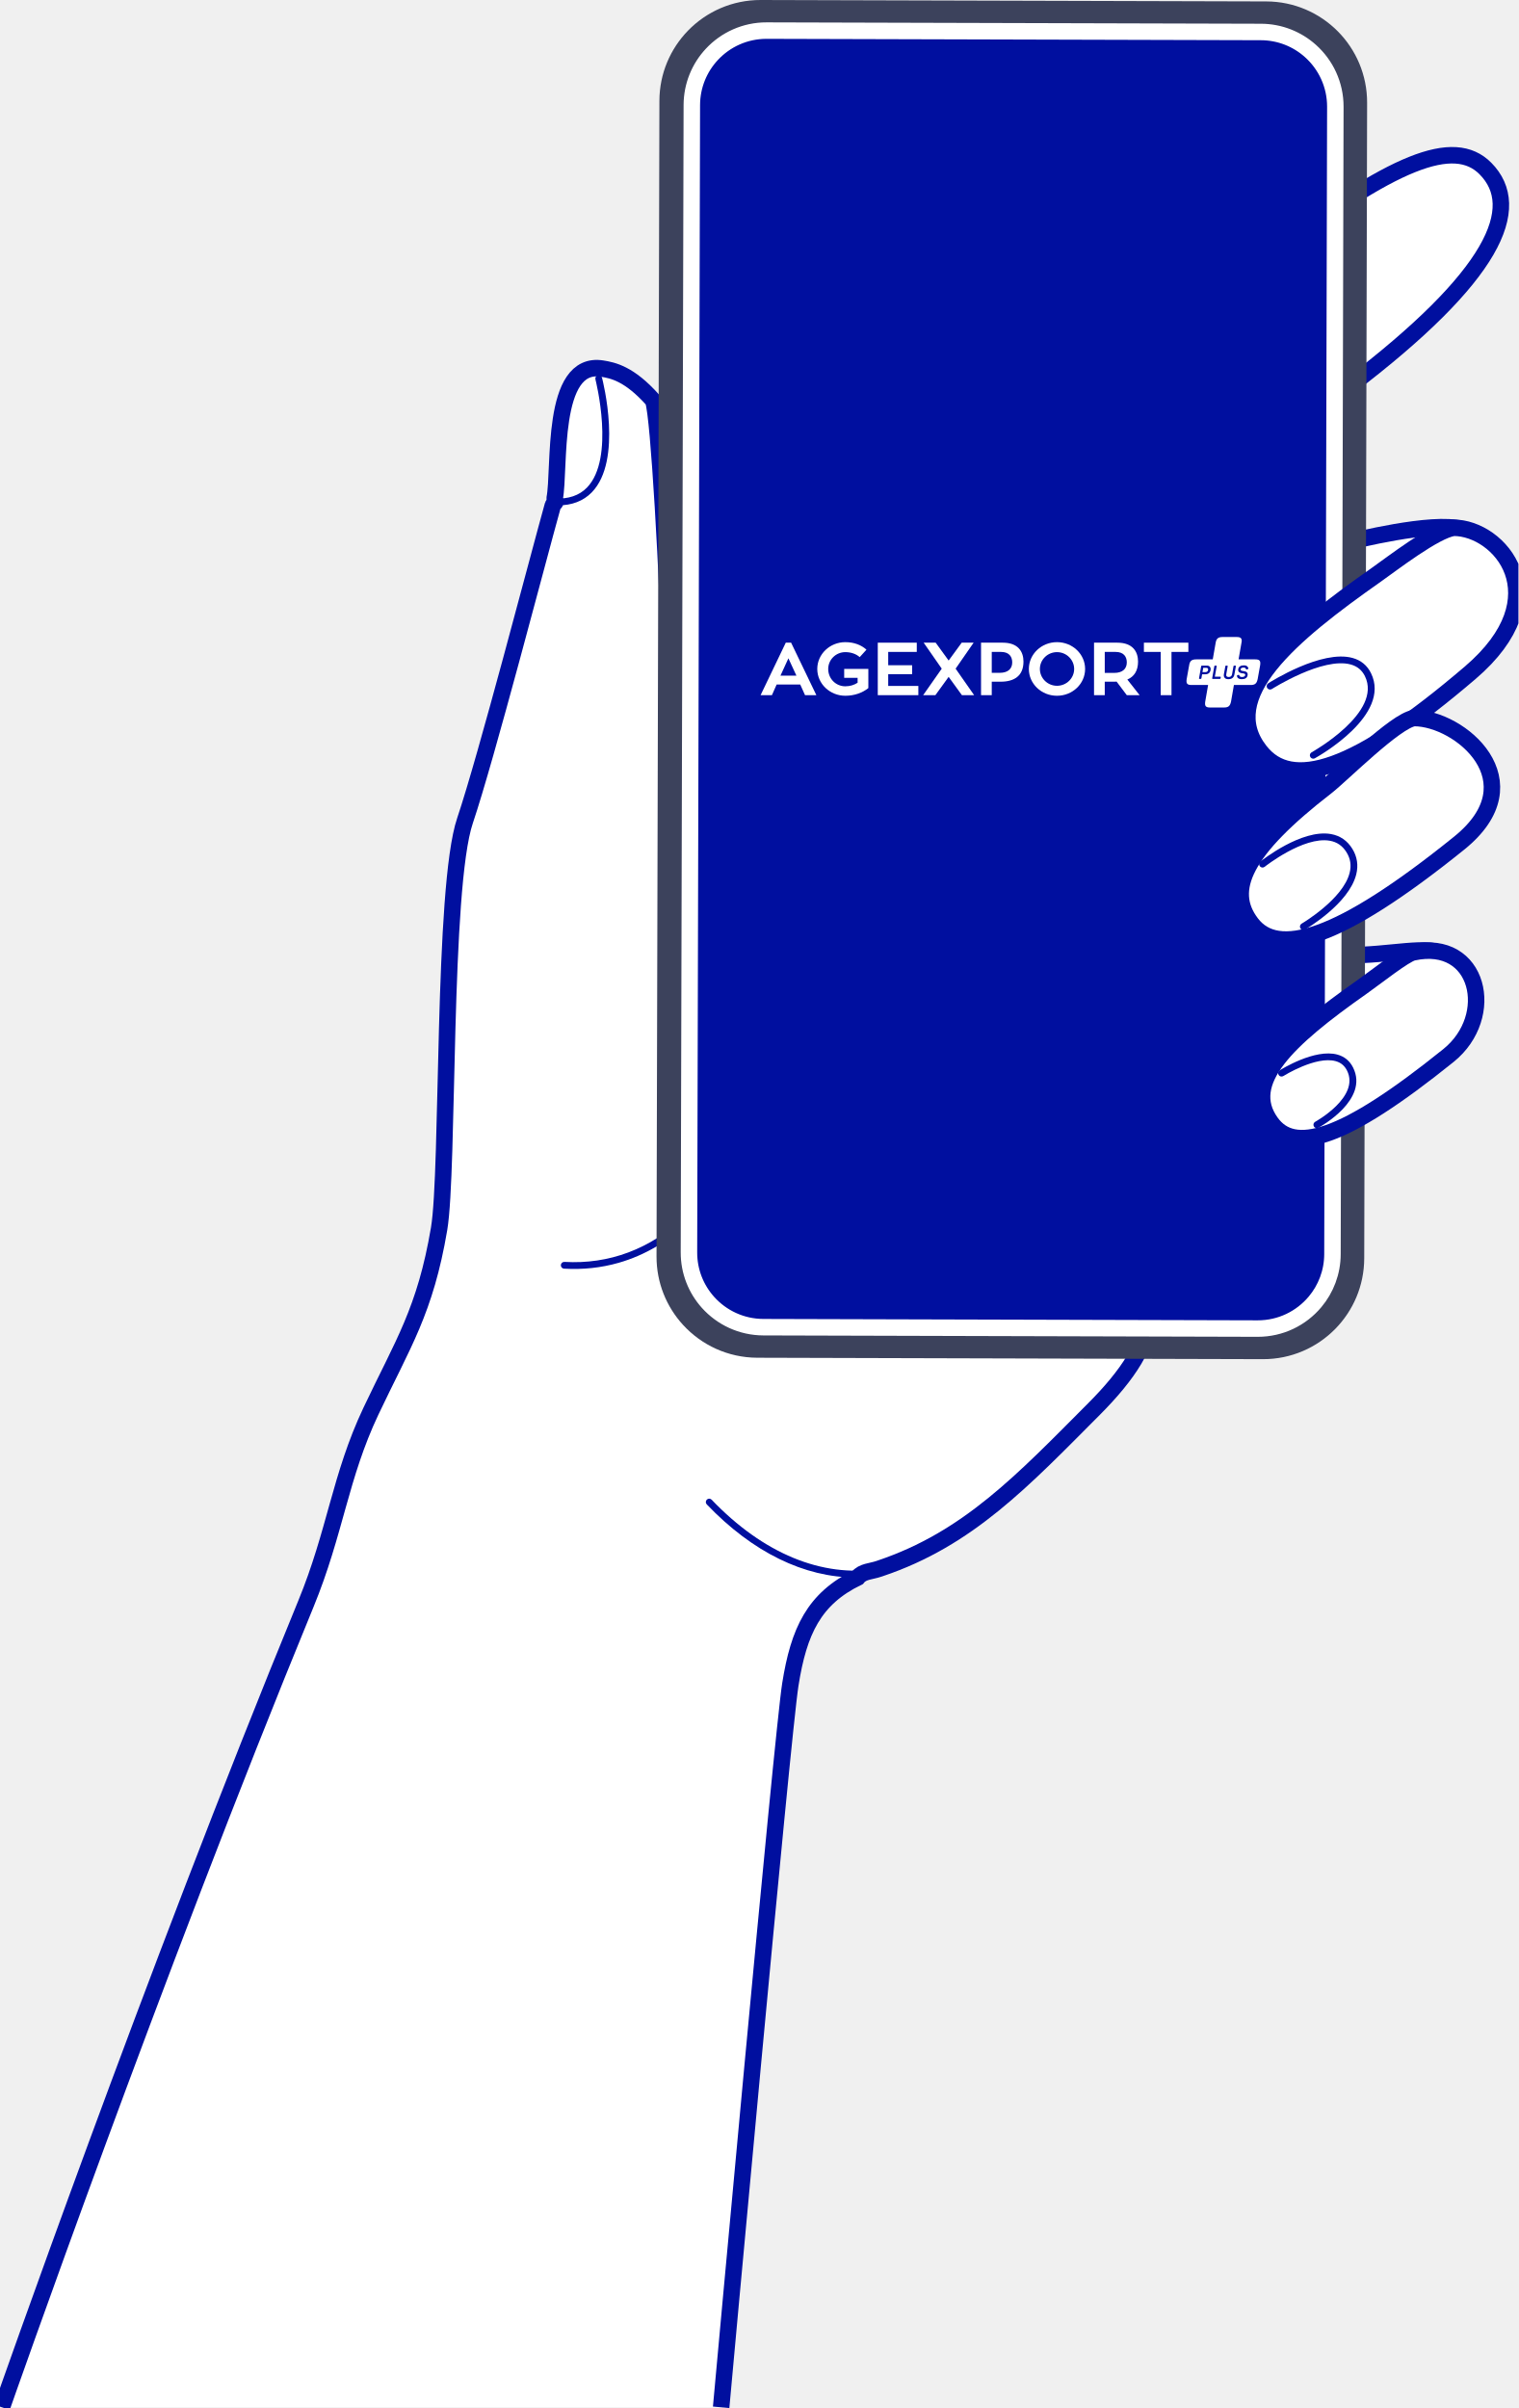
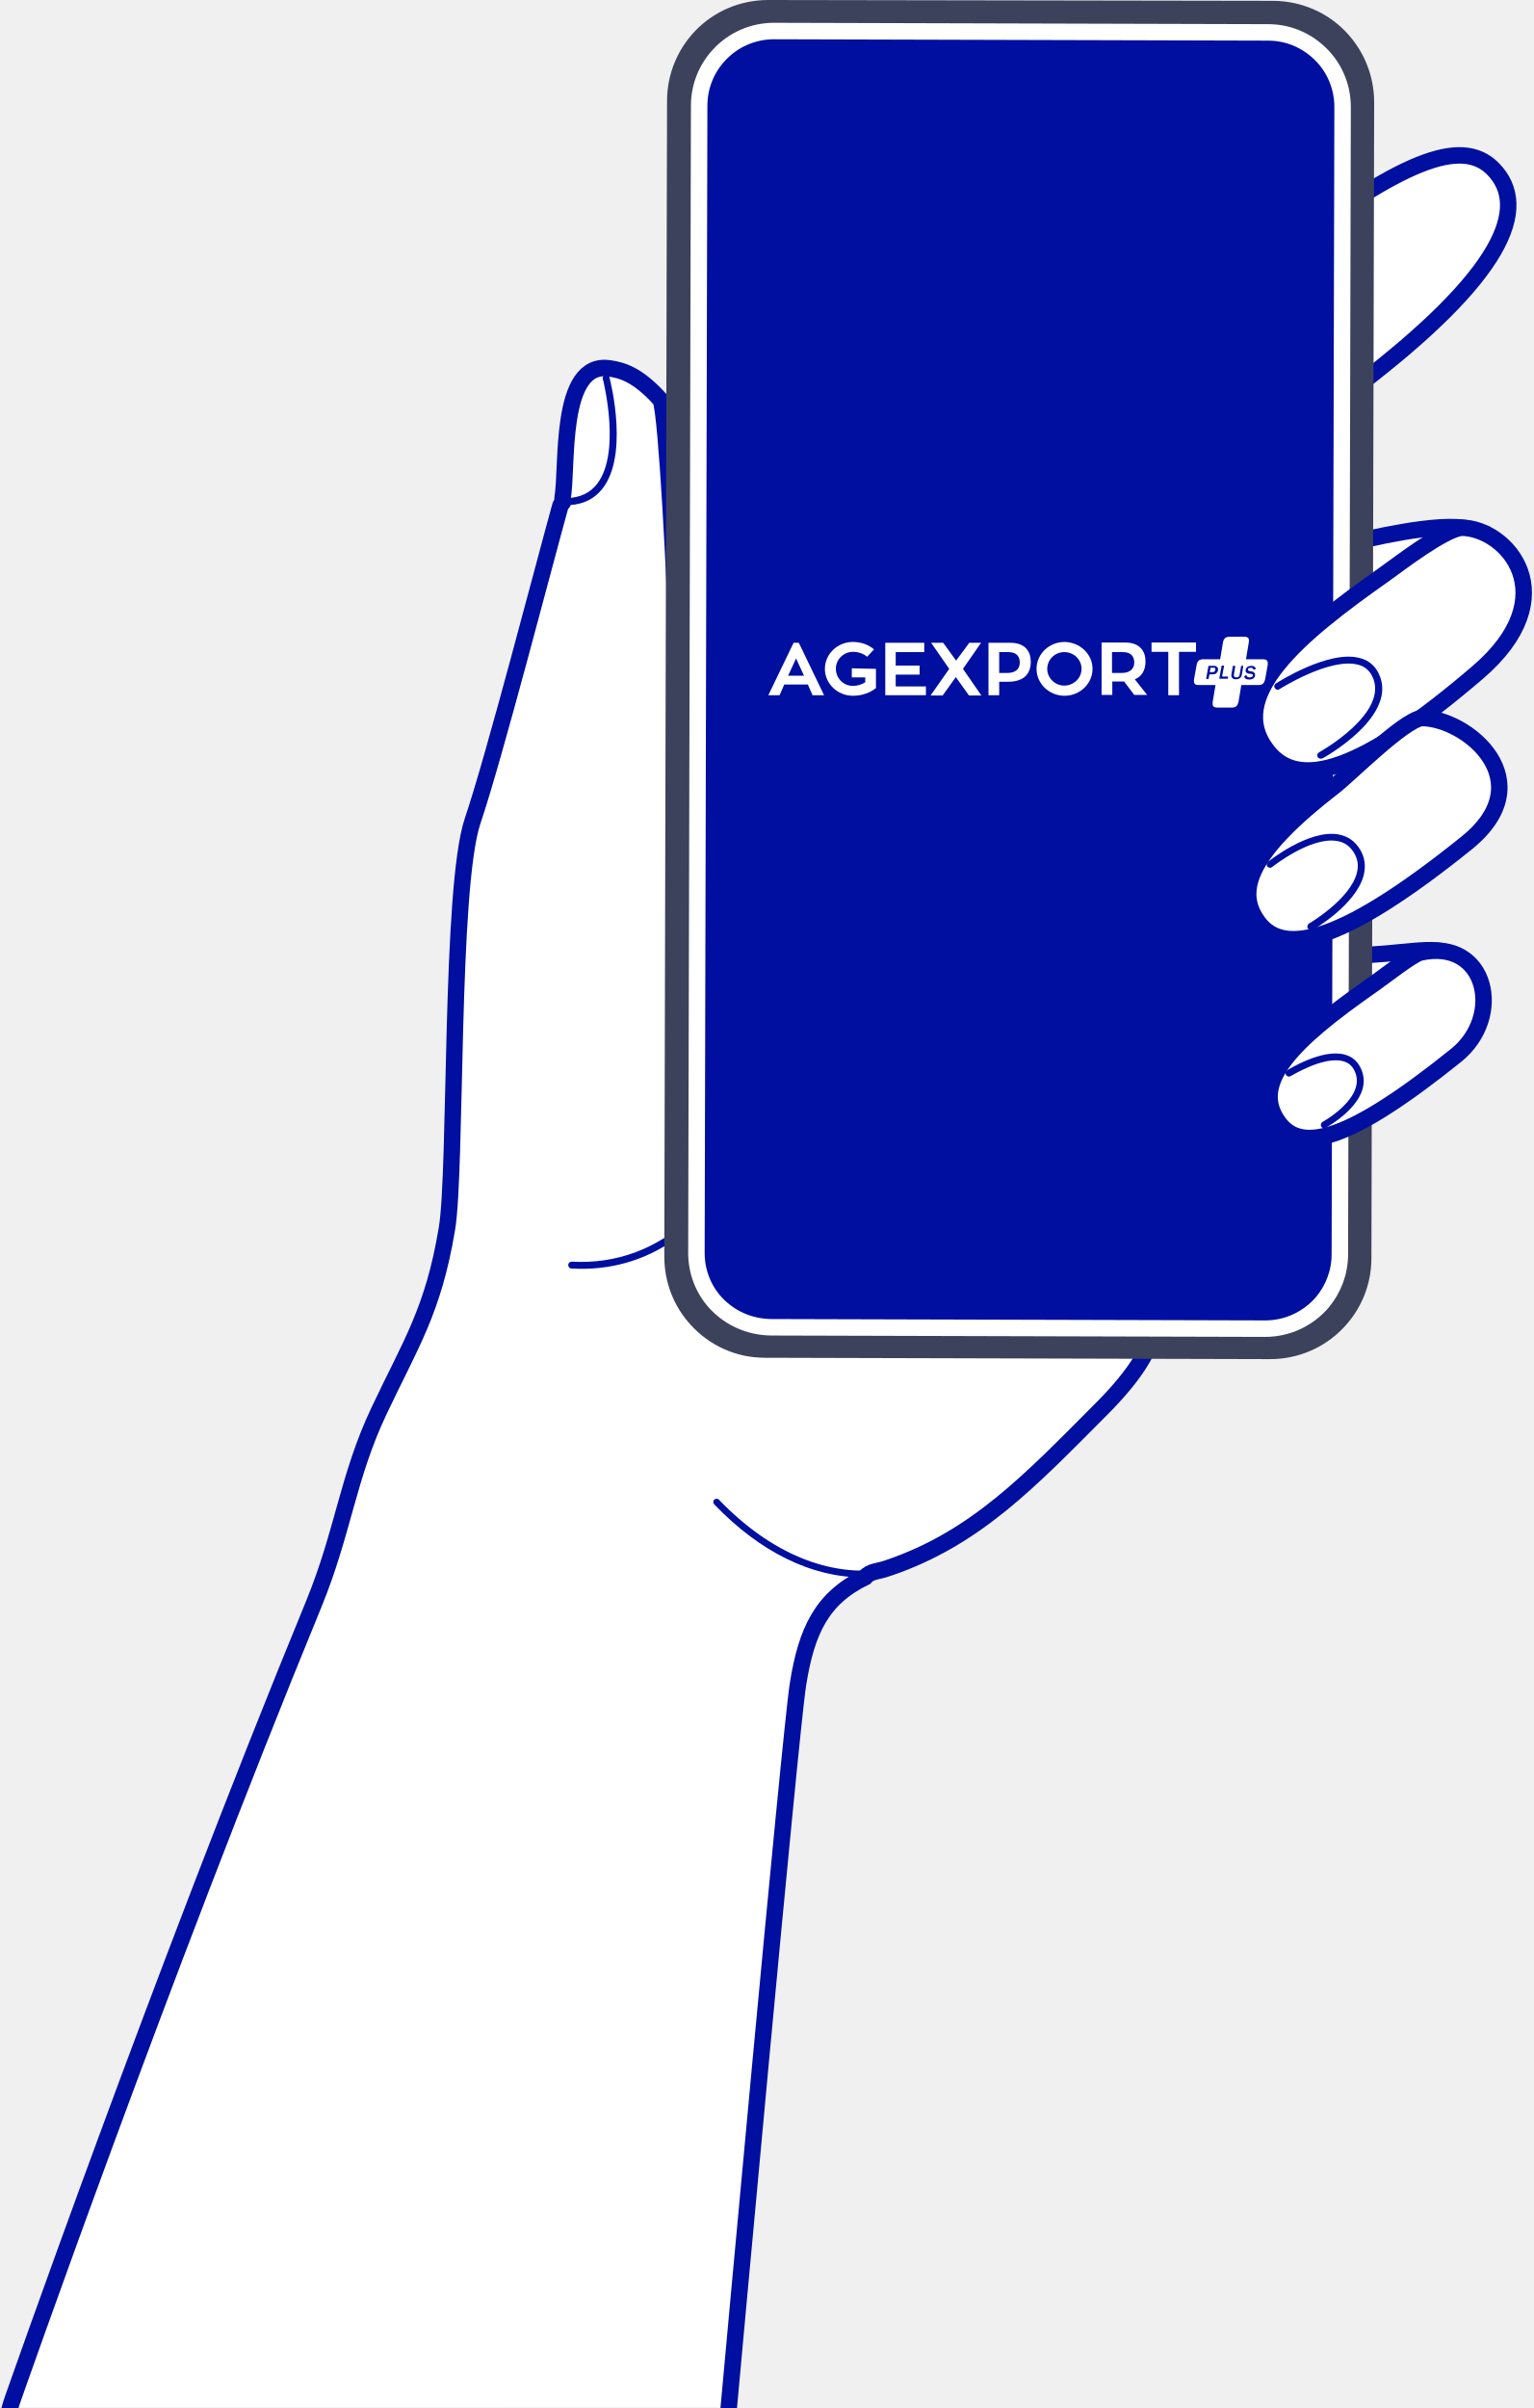
- <svg xmlns="http://www.w3.org/2000/svg" width="553" height="877" viewBox="0 0 553 877" fill="none">
-   <g clip-path="url(#clip0_10728_12766)">
-     <path d="M540.968 61.363C529.513 49.827 507.538 58.406 461.694 93.466C460.47 94.401 423.699 132.494 402.528 142.838L408.98 210.685C422.865 199.854 477.131 151.538 491.152 140.883C544.294 100.493 555.086 75.582 540.968 61.363Z" fill="white" stroke="#000F9F" stroke-width="6" stroke-miterlimit="10" />
-     <path d="M0.7 876.752C0.7 876.752 55.391 720.354 111.406 584.125C122.141 558.026 123.821 537.78 135.098 513.935C146.712 489.377 154.856 477.455 159.919 447.531C163.506 426.324 161.064 323.38 169.357 298.863C177.007 276.253 195.868 203.65 201.353 184.007C201.511 183.442 202.204 183.225 202.343 182.752C202.422 182.485 201.937 181.891 201.996 181.567C204.112 170.929 200.277 131.158 219.313 134.251C223.187 134.885 229.128 136.02 237.718 145.639C237.787 145.718 237.866 145.867 237.936 146.094C239.952 151.986 243.064 207.003 244.559 253.012C245.4 278.705 245.724 301.602 245.073 311.557C245.073 311.557 247.407 313.643 251.529 317.36C279.699 342.726 391.424 443.9 413.763 472.62C416.136 475.664 417.489 477.888 417.647 479.135C418.852 488.863 410.618 500.953 398.45 513.153C372.563 539.133 352.686 560.399 320.658 571.173C320.451 571.243 320.243 571.312 320.045 571.381C317.237 572.351 314.134 572.262 312.365 574.514C296.422 582.245 290.917 594.078 287.841 613.466C284.924 631.864 262.635 876.752 262.635 876.752" fill="white" />
-     <path d="M0.7 876.752C0.7 876.752 55.391 720.354 111.406 584.125C122.141 558.026 123.821 537.78 135.098 513.935C146.712 489.377 154.856 477.455 159.919 447.531C163.506 426.324 161.064 323.38 169.357 298.863C177.007 276.253 195.868 203.65 201.353 184.007C201.511 183.442 202.204 183.225 202.343 182.752C202.422 182.485 201.937 181.891 201.996 181.567C204.112 170.929 200.277 131.158 219.313 134.251C223.187 134.885 229.128 136.02 237.718 145.639C237.787 145.718 237.866 145.867 237.936 146.094C239.952 151.986 243.064 207.003 244.559 253.012C245.4 278.705 245.724 301.602 245.073 311.557C245.073 311.557 247.407 313.643 251.529 317.36C279.699 342.726 391.424 443.9 413.763 472.62C416.136 475.664 417.489 477.888 417.647 479.135C418.852 488.863 410.618 500.953 398.45 513.153C372.563 539.133 352.686 560.399 320.658 571.173C320.451 571.243 320.243 571.312 320.045 571.381C317.237 572.351 314.134 572.262 312.365 574.514C296.422 582.245 290.917 594.078 287.841 613.466C284.924 631.864 262.635 876.752 262.635 876.752" stroke="#000F9F" stroke-width="6" stroke-miterlimit="10" />
-     <path d="M532.346 192.743C521.86 189.595 491.661 197.278 491.661 197.278C491.661 197.278 490.671 216.545 490.642 216.562C490.642 216.562 532.351 192.738 532.346 192.743Z" fill="white" stroke="#000F9F" stroke-width="6" stroke-miterlimit="10" />
-     <path d="M525.54 347.849C521.586 343.895 504.779 348.099 491.661 347.83C491.661 347.83 491.055 364.426 491.028 364.441C491.028 364.441 525.54 351.804 525.54 347.849Z" fill="white" stroke="#000F9F" stroke-width="6" stroke-miterlimit="10" />
-     <path d="M525.539 270.737C515.655 264.806 504.121 267.233 491.661 269.973L488.294 287.918C488.294 287.955 488.219 288.024 488.256 288.024C488.739 288.007 525.544 270.732 525.539 270.737Z" stroke="#000F9F" stroke-width="6" stroke-miterlimit="10" />
-     <path d="M225.315 459.916C218.971 461.732 212.333 462.447 205.423 462.051C204.742 462.012 204.22 461.428 204.26 460.747C204.3 460.064 204.886 459.545 205.564 459.584C221.883 460.517 236.659 454.972 249.487 443.096C280.152 414.708 288.764 361.889 288.774 361.429C288.786 360.753 289.343 360.202 290.016 360.204C290.692 360.209 291.238 360.741 291.243 361.417C291.27 364.908 281.008 416.505 251.989 444.136C243.844 451.893 234.919 457.167 225.315 459.916Z" fill="#000F9F" />
-     <path d="M275.814 494.493L459.928 495.01C470.267 495.04 479.622 490.801 486.329 483.956C492.811 477.337 496.819 468.28 496.844 458.283L497.893 37.43C497.918 27.265 493.823 18.052 487.18 11.373C480.537 4.694 471.348 0.55 461.184 0.52L277.069 0C266.69 -0.03 257.3 4.242 250.591 11.133C244.153 17.745 240.177 26.77 240.152 36.727L239.103 457.58C239.078 467.186 242.735 475.944 248.745 482.514C255.455 489.851 265.092 494.461 275.814 494.493Z" fill="#3C425C" />
-     <path d="M278.024 483.365L458.015 483.869C466.412 483.894 473.929 480.108 478.931 474.139C482.878 469.433 485.26 463.37 485.275 456.748L486.322 38.905C486.341 30.82 482.833 23.55 477.244 18.556C472.454 14.275 466.14 11.665 459.213 11.648L279.221 11.143C271.341 11.12 264.235 14.454 259.255 19.799C254.745 24.639 251.979 31.127 251.959 38.266L250.912 456.11C250.895 463.118 253.53 469.512 257.869 474.345C262.833 479.861 270.02 483.342 278.024 483.365Z" fill="#000F9F" stroke="white" stroke-width="6" stroke-miterlimit="10" />
-     <path d="M529.456 192.218C522.704 193.101 506.8 205.434 501.137 209.413C470.141 231.189 443.198 253.537 458.879 273.499C470.413 288.183 493.539 280.829 535.421 245.032C568.08 217.127 546.03 192.218 529.456 192.218Z" fill="white" stroke="#000F9F" stroke-width="6" stroke-miterlimit="10" />
-     <path d="M514.668 346.86C511.583 347.53 500.934 356.01 495.971 359.497C468.818 378.573 452.35 394.052 462.835 408.733C471.126 420.341 488.875 415.545 527.517 384.426C545.241 370.155 538.786 341.616 514.668 346.86Z" fill="white" stroke="#000F9F" stroke-width="6" stroke-miterlimit="10" />
-     <path d="M515.022 261.51C508.27 262.396 488.516 282.323 483.039 286.555C453.163 309.642 446.466 324.121 455.737 336.281C465.23 348.73 487.351 342.62 531.433 307.059C559.4 284.498 531.594 261.51 515.022 261.51Z" fill="white" stroke="#000F9F" stroke-width="6" stroke-miterlimit="10" />
-     <path d="M479.58 410.873C479.142 410.873 478.716 410.641 478.494 410.228C478.167 409.629 478.39 408.879 478.988 408.552C479.154 408.463 495.399 399.481 490.57 389.889C489.677 388.115 488.328 386.999 486.443 386.474C479.261 384.485 467.503 391.824 467.387 391.899C466.811 392.26 466.046 392.089 465.683 391.513C465.319 390.936 465.492 390.171 466.068 389.808C466.588 389.481 478.885 381.812 487.104 384.091C489.659 384.802 491.567 386.378 492.774 388.776C498.678 400.5 480.923 410.312 480.166 410.722C479.978 410.824 479.778 410.873 479.58 410.873Z" fill="#000F9F" />
-     <path d="M474.664 338.703C474.238 338.703 473.825 338.483 473.595 338.089C473.251 337.5 473.452 336.743 474.04 336.399C474.191 336.313 489.11 327.528 491.53 317.882C492.206 315.19 491.839 312.753 490.414 310.434C488.945 308.044 486.938 306.658 484.283 306.193C474.713 304.525 460.717 315.583 460.579 315.695C460.044 316.12 459.267 316.034 458.842 315.499C458.416 314.967 458.503 314.19 459.037 313.765C459.646 313.28 474.043 301.889 484.706 303.76C488.051 304.344 490.681 306.155 492.517 309.14C494.289 312.018 494.761 315.163 493.925 318.491C491.248 329.146 475.933 338.159 475.282 338.537C475.089 338.651 474.877 338.703 474.664 338.703Z" fill="#000F9F" />
-     <path d="M478.281 276.31C477.846 276.31 477.425 276.08 477.198 275.671C476.868 275.075 477.084 274.323 477.682 273.994C477.942 273.85 503.614 259.476 497.095 246.257C496.013 244.067 494.333 242.678 491.956 242.015C481.767 239.179 463.402 250.827 463.216 250.943C462.642 251.312 461.878 251.144 461.509 250.57C461.14 249.996 461.309 249.231 461.883 248.862C462.674 248.357 481.369 236.502 492.616 239.635C495.669 240.483 497.921 242.344 499.311 245.163C506.867 260.49 480.023 275.525 478.877 276.159C478.689 276.26 478.484 276.31 478.281 276.31Z" fill="#000F9F" />
-     <path d="M215.512 179.33C212.43 182.483 208.298 184.066 203.167 184.066C202.573 184.066 201.971 184.047 201.358 184.007C201.516 183.443 201.655 182.931 201.793 182.455C201.873 182.188 201.942 181.891 202.001 181.565C206.994 181.802 210.938 180.478 213.743 177.6C224.172 166.923 216.925 138.47 216.856 138.183C216.678 137.53 217.074 136.85 217.737 136.681C218.4 136.513 219.07 136.909 219.248 137.562C219.565 138.787 226.908 167.665 215.512 179.33Z" fill="#000F9F" />
-     <path d="M320.047 571.382C317.239 572.352 314.691 573.389 312.367 574.515C312.11 574.525 311.853 574.525 311.595 574.525C292.933 574.525 274.095 565.362 257.399 547.901C256.924 547.416 256.944 546.627 257.439 546.162C257.924 545.687 258.713 545.706 259.178 546.201C277.94 565.807 299.391 574.646 320.047 571.382Z" fill="#000F9F" />
-     <path d="M439.328 243.217H438.215L437.938 244.778H439.052C439.553 244.778 439.901 244.491 439.99 244.001C440.08 243.512 439.825 243.217 439.323 243.217H439.328Z" fill="white" />
-     <path d="M457.145 240.146H451.078L452.123 234.173C452.472 232.544 451.975 232 450.335 232H445.313C443.674 232 442.977 232.544 442.726 234.173L441.681 240.146H435.666C434.026 240.146 433.329 240.69 433.078 242.319L432.182 247.305C431.936 248.933 432.331 249.477 433.97 249.477H439.986L438.941 255.501C438.695 257.13 439.09 257.674 440.729 257.674H445.751C447.391 257.674 447.99 257.13 448.338 255.501L449.383 249.477H455.45C457.09 249.477 457.689 248.933 458.037 247.305L458.933 242.319C459.18 240.69 458.785 240.146 457.145 240.146ZM440.874 244.073C440.708 245.035 440.003 245.575 438.992 245.575H437.798L437.543 247.026C437.509 247.195 437.441 247.258 437.267 247.258H436.868C436.698 247.258 436.647 247.195 436.677 247.026L437.454 242.648C437.488 242.479 437.556 242.416 437.73 242.416H439.557C440.046 242.416 440.415 242.567 440.657 242.871C440.899 243.179 440.967 243.571 440.878 244.069L440.874 244.073ZM444.595 246.693L444.54 247.026C444.506 247.195 444.438 247.258 444.264 247.258H441.66C441.49 247.258 441.439 247.195 441.469 247.026L442.246 242.648C442.28 242.479 442.348 242.416 442.522 242.416H442.922C443.092 242.416 443.147 242.479 443.113 242.648L442.433 246.457H444.404C444.574 246.457 444.629 246.52 444.595 246.689V246.693ZM450.097 242.652L449.553 245.681C449.362 246.773 448.614 247.364 447.357 247.364C446.741 247.364 446.29 247.195 446.01 246.853C445.73 246.512 445.64 246.069 445.742 245.516L446.256 242.652C446.282 242.483 446.358 242.42 446.533 242.42H446.923C447.093 242.42 447.149 242.483 447.115 242.652L446.592 245.605C446.482 246.225 446.783 246.567 447.476 246.567C448.168 246.567 448.597 246.225 448.704 245.605L449.226 242.652C449.26 242.483 449.328 242.42 449.502 242.42H449.893C450.063 242.42 450.118 242.483 450.093 242.652H450.097ZM454.477 243.66L454.09 243.825C453.925 243.888 453.865 243.867 453.81 243.711C453.678 243.335 453.44 243.137 452.926 243.137C452.259 243.137 451.898 243.344 451.822 243.757C451.788 243.998 451.877 244.154 452.102 244.242C452.327 244.331 452.527 244.377 452.892 244.411C454.039 244.542 454.528 245.061 454.366 245.968C454.197 246.9 453.474 247.364 452.204 247.364C451.21 247.364 450.624 246.984 450.467 246.225C450.441 246.056 450.492 245.98 450.666 245.925L451.066 245.79C451.235 245.736 451.286 245.769 451.333 245.934C451.435 246.356 451.758 246.567 452.293 246.567C453.016 246.567 453.419 246.326 453.508 245.858C453.585 245.44 453.219 245.297 452.535 245.225C452.157 245.191 451.898 245.137 451.575 244.985C451.41 244.909 451.278 244.82 451.184 244.719C450.993 244.508 450.874 244.145 450.959 243.69C451.125 242.808 451.83 242.319 453.062 242.319C453.976 242.319 454.434 242.698 454.655 243.377C454.711 243.533 454.668 243.588 454.485 243.664L454.477 243.66Z" fill="white" />
-     <path d="M291.448 249.306H282.846L281.125 253.183H277L286.176 234.064H288.113L297.315 253.183H293.19L291.444 249.306H291.448ZM284.239 246.079H290.055L287.132 239.759L284.239 246.079Z" fill="white" />
-     <path d="M316.245 243.61V250.605C314.117 252.313 311.165 253.397 307.859 253.397C302.235 253.397 297.646 249.031 297.646 243.636C297.646 238.24 302.235 233.874 307.859 233.874C311.084 233.874 313.705 234.933 315.561 236.612L313.102 239.324C311.819 238.185 309.962 237.506 307.859 237.506C304.418 237.506 301.631 240.274 301.631 243.636C301.631 247.188 304.418 249.955 307.859 249.955C309.58 249.955 311.109 249.466 312.337 248.656V246.867H307.447V243.615H316.241L316.245 243.61Z" fill="white" />
-     <path d="M334.458 249.821V253.183H319.683V234.064H333.885V237.427H323.481V242.282H332.194V245.535H323.481V249.821H334.458Z" fill="white" />
-     <path d="M350.245 234.064H354.586L348.031 243.531L354.778 253.187H350.325L345.491 246.518L340.656 253.187H336.204L342.976 243.531L336.395 234.064H340.767L345.491 240.574L350.245 234.064Z" fill="white" />
-     <path d="M365.207 234.064C370.832 234.064 372.743 237.372 372.743 240.953C372.743 246.189 369.328 248.277 364.442 248.277H361.192V253.187H357.288V234.064H365.207ZM364.06 245.05C367.174 245.05 368.648 243.501 368.648 241.253C368.648 239.274 367.611 237.431 364.578 237.431H361.192V245.05H364.06Z" fill="white" />
-     <path d="M395.191 243.636C395.191 249.031 390.629 253.397 384.949 253.397C379.269 253.397 374.706 249.031 374.706 243.636C374.706 238.24 379.294 233.874 384.949 233.874C390.603 233.874 395.191 238.24 395.191 243.636ZM391.202 243.636C391.202 240.274 388.39 237.506 384.949 237.506C381.508 237.506 378.721 240.274 378.721 243.636C378.721 246.998 381.508 249.765 384.949 249.765C388.39 249.765 391.202 247.027 391.202 243.636Z" fill="white" />
-     <path d="M406.662 248.247C406.445 248.273 406.169 248.273 405.923 248.273H402.346V253.183H398.441V234.064H406.934C412.558 234.064 414.47 237.372 414.47 240.953C414.47 244.235 413.106 246.404 410.566 247.488L415.044 253.183H410.375L406.662 248.247ZM402.346 245.075H405.787C408.901 245.075 410.375 243.501 410.375 241.253C410.375 239.274 409.338 237.431 406.305 237.431H402.346V245.075Z" fill="white" />
-     <path d="M432.797 237.427H426.654V253.183H422.721V237.427H416.603V234.064H432.797V237.427Z" fill="white" />
+ <svg xmlns="http://www.w3.org/2000/svg" xmlns:xlink="http://www.w3.org/1999/xlink" version="1.1" id="Capa_1" x="0px" y="0px" viewBox="0 0 558.8 877" style="enable-background:new 0 0 558.8 877;" xml:space="preserve">
+   <style type="text/css">
+ 	.st0{clip-path:url(#SVGID_2_);}
+ 	.st1{fill:#FFFFFF;stroke:#000F9F;stroke-width:6;stroke-miterlimit:10;}
+ 	.st2{fill:#FFFFFF;}
+ 	.st3{fill:none;stroke:#000F9F;stroke-width:6;stroke-miterlimit:10;}
+ 	.st4{fill:#000F9F;}
+ 	.st5{fill:#3C425C;}
+ 	.st6{fill:#000F9F;stroke:#FFFFFF;stroke-width:6;stroke-miterlimit:10;}
+ </style>
+   <g>
+     <defs>
+       <rect id="SVGID_1_" x="-5.3" y="0" width="564.1" height="877" />
+     </defs>
+     <clipPath id="SVGID_2_">
+       <use xlink:href="#SVGID_1_" style="overflow:visible;" />
+     </clipPath>
+     <g class="st0">
+       <path class="st1" d="M543.8,61.4c-11.5-11.5-33.4-3-79.3,32.1c-1.2,0.9-38,39-59.2,49.4l6.5,67.8c13.9-10.8,68.2-59.1,82.2-69.8    C547.1,100.5,557.9,75.6,543.8,61.4z" />
+       <path class="st2" d="M3.5,876.8c0,0,54.7-156.4,110.7-292.6c10.7-26.1,12.4-46.3,23.7-70.2c11.6-24.6,19.8-36.5,24.8-66.4    c3.6-21.2,1.1-124.2,9.4-148.7c7.7-22.6,26.5-95.2,32-114.9c0.2-0.6,0.9-0.8,1-1.3c0.1-0.3-0.4-0.9-0.3-1.2    c2.1-10.6-1.7-50.4,17.3-47.3c3.9,0.6,9.8,1.8,18.4,11.4c0.1,0.1,0.1,0.2,0.2,0.5c2,5.9,5.1,60.9,6.6,106.9    c0.8,25.7,1.2,48.6,0.5,58.5c0,0,2.3,2.1,6.5,5.8c28.2,25.4,139.9,126.5,162.2,155.3c2.4,3,3.7,5.3,3.9,6.5    c1.2,9.7-7,21.8-19.2,34c-25.9,26-45.8,47.2-77.8,58c-0.2,0.1-0.4,0.1-0.6,0.2c-2.8,1-5.9,0.9-7.7,3.1    c-15.9,7.7-21.4,19.6-24.5,39c-2.9,18.4-25.2,263.3-25.2,263.3" />
+       <path class="st3" d="M2.4,888.8c-0.9-6.8,2.3-15.2,2.3-15.2s53.6-153.2,109.6-289.4c10.7-26.1,12.4-46.3,23.7-70.2    c11.6-24.6,19.8-36.5,24.8-66.4c3.6-21.2,1.1-124.2,9.4-148.7c7.7-22.6,26.5-95.2,32-114.9c0.2-0.6,0.9-0.8,1-1.3    c0.1-0.3-0.4-0.9-0.3-1.2c2.1-10.6-1.7-50.4,17.3-47.3c3.9,0.6,9.8,1.8,18.4,11.4c0.1,0.1,0.1,0.2,0.2,0.5    c2,5.9,5.1,60.9,6.6,106.9c0.8,25.7,1.2,48.6,0.5,58.5c0,0,2.3,2.1,6.5,5.8c28.2,25.4,139.9,126.5,162.2,155.3    c2.4,3,3.7,5.3,3.9,6.5c1.2,9.7-7,21.8-19.2,34c-25.9,26-45.8,47.2-77.8,58c-0.2,0.1-0.4,0.1-0.6,0.2c-2.8,1-5.9,0.9-7.7,3.1    c-15.9,7.7-21.4,19.6-24.5,39c-2.9,18.4-25,261.1-25,261.1s-0.7,6.5-0.5,9.2" />
+       <path class="st1" d="M535.2,192.7c-10.5-3.1-40.7,4.5-40.7,4.5s-1,19.3-1,19.3C493.5,216.6,535.2,192.7,535.2,192.7z" />
+       <path class="st1" d="M528.4,347.8c-4-4-20.8,0.2-33.9,0c0,0-0.6,16.6-0.6,16.6C493.9,364.4,528.4,351.8,528.4,347.8z" />
+       <path class="st3" d="M528.4,270.7c-9.9-5.9-21.4-3.5-33.9-0.8l-3.4,17.9c0,0-0.1,0.1,0,0.1C491.6,288,528.4,270.7,528.4,270.7z" />
+       <path class="st4" d="M228.1,459.9c-6.3,1.8-13,2.5-19.9,2.1c-0.7,0-1.2-0.6-1.2-1.3c0-0.7,0.6-1.2,1.3-1.2    c16.3,0.9,31.1-4.6,43.9-16.5c30.7-28.4,39.3-81.2,39.3-81.7c0-0.7,0.6-1.2,1.2-1.2c0.7,0,1.2,0.5,1.2,1.2    c0,3.5-10.2,55.1-39.3,82.7C246.7,451.9,237.7,457.2,228.1,459.9z" />
+       <path class="st5" d="M278.6,494.5l184.1,0.5c10.3,0,19.7-4.2,26.4-11.1c6.5-6.6,10.5-15.7,10.5-25.7l1-420.9    c0-10.2-4.1-19.4-10.7-26.1c-6.6-6.7-15.8-10.8-26-10.9L279.9,0c-10.4,0-19.8,4.2-26.5,11.1C247,17.7,243,26.8,243,36.7l-1,420.9    c0,9.6,3.6,18.4,9.6,24.9C258.3,489.9,267.9,494.5,278.6,494.5z" />
+       <path class="st6" d="M280.9,483.4l180,0.5c8.4,0,15.9-3.8,20.9-9.7c3.9-4.7,6.3-10.8,6.3-17.4l1-417.8c0-8.1-3.5-15.4-9.1-20.3    c-4.8-4.3-11.1-6.9-18-6.9l-180-0.5c-7.9,0-15,3.3-20,8.7c-4.5,4.8-7.3,11.3-7.3,18.5l-1,417.8c0,7,2.6,13.4,7,18.2    C265.7,479.9,272.8,483.3,280.9,483.4z" />
+       <path class="st1" d="M532.3,192.2c-6.8,0.9-22.7,13.2-28.3,17.2c-31,21.8-57.9,44.1-42.3,64.1c11.5,14.7,34.7,7.3,76.5-28.5    C570.9,217.1,548.9,192.2,532.3,192.2z" />
+       <path class="st1" d="M517.5,346.9c-3.1,0.7-13.7,9.2-18.7,12.6c-27.2,19.1-43.6,34.6-33.1,49.2c8.3,11.6,26,6.8,64.7-24.3    C548.1,370.2,541.6,341.6,517.5,346.9z" />
+       <path class="st1" d="M517.9,261.5c-6.8,0.9-26.5,20.8-32,25c-29.9,23.1-36.6,37.6-27.3,49.7c9.5,12.4,31.6,6.3,75.7-29.2    C562.2,284.5,534.4,261.5,517.9,261.5z" />
+       <path class="st4" d="M482.4,410.9c-0.4,0-0.9-0.2-1.1-0.6c-0.3-0.6-0.1-1.3,0.5-1.7c0.2-0.1,16.4-9.1,11.6-18.7    c-0.9-1.8-2.2-2.9-4.1-3.4c-7.2-2-18.9,5.4-19.1,5.4c-0.6,0.4-1.3,0.2-1.7-0.4c-0.4-0.6-0.2-1.3,0.4-1.7c0.5-0.3,12.8-8,21-5.7    c2.6,0.7,4.5,2.3,5.7,4.7c5.9,11.7-11.9,21.5-12.6,21.9C482.8,410.8,482.6,410.9,482.4,410.9z" />
+       <path class="st4" d="M477.5,338.7c-0.4,0-0.8-0.2-1.1-0.6c-0.3-0.6-0.1-1.3,0.4-1.7c0.2-0.1,15.1-8.9,17.5-18.5    c0.7-2.7,0.3-5.1-1.1-7.4c-1.5-2.4-3.5-3.8-6.1-4.2c-9.6-1.7-23.6,9.4-23.7,9.5c-0.5,0.4-1.3,0.3-1.7-0.2    c-0.4-0.5-0.3-1.3,0.2-1.7c0.6-0.5,15-11.9,25.7-10c3.3,0.6,6,2.4,7.8,5.4c1.8,2.9,2.2,6,1.4,9.4c-2.7,10.7-18,19.7-18.6,20    C477.9,338.7,477.7,338.7,477.5,338.7z" />
+       <path class="st4" d="M481.1,276.3c-0.4,0-0.9-0.2-1.1-0.6c-0.3-0.6-0.1-1.3,0.5-1.7c0.3-0.1,25.9-14.5,19.4-27.7    c-1.1-2.2-2.8-3.6-5.1-4.2c-10.2-2.8-28.6,8.8-28.7,8.9c-0.6,0.4-1.3,0.2-1.7-0.4c-0.4-0.6-0.2-1.3,0.4-1.7    c0.8-0.5,19.5-12.4,30.7-9.2c3.1,0.8,5.3,2.7,6.7,5.5c7.6,15.3-19.3,30.4-20.4,31C481.5,276.3,481.3,276.3,481.1,276.3z" />
+       <path class="st4" d="M218.3,179.3c-3.1,3.2-7.2,4.7-12.3,4.7c-0.6,0-1.2,0-1.8-0.1c0.2-0.6,0.3-1.1,0.4-1.6    c0.1-0.3,0.1-0.6,0.2-0.9c5,0.2,8.9-1.1,11.7-4c10.4-10.7,3.2-39.1,3.1-39.4c-0.2-0.7,0.2-1.3,0.9-1.5c0.7-0.2,1.3,0.2,1.5,0.9    C222.4,138.8,229.7,167.7,218.3,179.3z" />
+       <path class="st4" d="M322.9,571.4c-2.8,1-5.4,2-7.7,3.1c-0.3,0-0.5,0-0.8,0c-18.7,0-37.5-9.2-54.2-26.6c-0.5-0.5-0.5-1.3,0-1.7    c0.5-0.5,1.3-0.5,1.7,0C280.8,565.8,302.2,574.6,322.9,571.4z" />
+       <path class="st2" d="M442.2,243.2H441l-0.3,1.6h1.1c0.5,0,0.8-0.3,0.9-0.8C442.9,243.5,442.7,243.2,442.2,243.2L442.2,243.2z" />
+       <path class="st2" d="M460,240.1h-6.1l1-6c0.3-1.6-0.1-2.2-1.8-2.2h-5c-1.6,0-2.3,0.5-2.6,2.2l-1,6h-6c-1.6,0-2.3,0.5-2.6,2.2    l-0.9,5c-0.2,1.6,0.1,2.2,1.8,2.2h6l-1,6c-0.2,1.6,0.1,2.2,1.8,2.2h5c1.6,0,2.2-0.5,2.6-2.2l1-6h6.1c1.6,0,2.2-0.5,2.6-2.2l0.9-5    C462,240.7,461.6,240.1,460,240.1z M443.7,244.1c-0.2,1-0.9,1.5-1.9,1.5h-1.2l-0.3,1.5c0,0.2-0.1,0.2-0.3,0.2h-0.4    c-0.2,0-0.2-0.1-0.2-0.2l0.8-4.4c0-0.2,0.1-0.2,0.3-0.2h1.8c0.5,0,0.9,0.2,1.1,0.5C443.7,243.2,443.8,243.6,443.7,244.1    L443.7,244.1z M447.4,246.7l-0.1,0.3c0,0.2-0.1,0.2-0.3,0.2h-2.6c-0.2,0-0.2-0.1-0.2-0.2l0.8-4.4c0-0.2,0.1-0.2,0.3-0.2h0.4    c0.2,0,0.2,0.1,0.2,0.2l-0.7,3.8h2C447.4,246.5,447.5,246.5,447.4,246.7L447.4,246.7z M452.9,242.7l-0.5,3    c-0.2,1.1-0.9,1.7-2.2,1.7c-0.6,0-1.1-0.2-1.3-0.5c-0.3-0.3-0.4-0.8-0.3-1.3l0.5-2.9c0-0.2,0.1-0.2,0.3-0.2h0.4    c0.2,0,0.2,0.1,0.2,0.2l-0.5,3c-0.1,0.6,0.2,1,0.9,1c0.7,0,1.1-0.3,1.2-1l0.5-3c0-0.2,0.1-0.2,0.3-0.2h0.4    C452.9,242.4,452.9,242.5,452.9,242.7L452.9,242.7z M457.3,243.7l-0.4,0.2c-0.2,0.1-0.2,0-0.3-0.1c-0.1-0.4-0.4-0.6-0.9-0.6    c-0.7,0-1,0.2-1.1,0.6c0,0.2,0.1,0.4,0.3,0.5c0.2,0.1,0.4,0.1,0.8,0.2c1.1,0.1,1.6,0.7,1.5,1.6c-0.2,0.9-0.9,1.4-2.2,1.4    c-1,0-1.6-0.4-1.7-1.1c0-0.2,0-0.2,0.2-0.3l0.4-0.1c0.2-0.1,0.2,0,0.3,0.1c0.1,0.4,0.4,0.6,1,0.6c0.7,0,1.1-0.2,1.2-0.7    c0.1-0.4-0.3-0.6-1-0.6c-0.4,0-0.6-0.1-1-0.2c-0.2-0.1-0.3-0.2-0.4-0.3c-0.2-0.2-0.3-0.6-0.2-1c0.2-0.9,0.9-1.4,2.1-1.4    c0.9,0,1.4,0.4,1.6,1.1C457.5,243.5,457.5,243.6,457.3,243.7L457.3,243.7z" />
+       <path class="st2" d="M294.3,249.3h-8.6l-1.7,3.9h-4.1l9.2-19.1h1.9l9.2,19.1H296L294.3,249.3L294.3,249.3z M287.1,246.1h5.8    l-2.9-6.3L287.1,246.1z" />
+       <path class="st2" d="M319.1,243.6v7c-2.1,1.7-5.1,2.8-8.4,2.8c-5.6,0-10.2-4.4-10.2-9.8c0-5.4,4.6-9.8,10.2-9.8    c3.2,0,5.8,1.1,7.7,2.7l-2.5,2.7c-1.3-1.1-3.1-1.8-5.2-1.8c-3.4,0-6.2,2.8-6.2,6.1c0,3.6,2.8,6.3,6.2,6.3c1.7,0,3.2-0.5,4.5-1.3    v-1.8h-4.9v-3.3L319.1,243.6L319.1,243.6z" />
+       <path class="st2" d="M337.3,249.8v3.4h-14.8v-19.1h14.2v3.4h-10.4v4.9h8.7v3.3h-8.7v4.3H337.3z" />
+       <path class="st2" d="M353.1,234.1h4.3l-6.6,9.5l6.7,9.7h-4.5l-4.8-6.7l-4.8,6.7H339l6.8-9.7l-6.6-9.5h4.4l4.7,6.5L353.1,234.1z" />
+       <path class="st2" d="M368,234.1c5.6,0,7.5,3.3,7.5,6.9c0,5.2-3.4,7.3-8.3,7.3H364v4.9h-3.9v-19.1H368z M366.9,245.1    c3.1,0,4.6-1.5,4.6-3.8c0-2-1-3.8-4.1-3.8H364v7.6H366.9z" />
+       <path class="st2" d="M398,243.6c0,5.4-4.6,9.8-10.2,9.8s-10.2-4.4-10.2-9.8c0-5.4,4.6-9.8,10.2-9.8    C393.4,233.9,398,238.2,398,243.6z M394,243.6c0-3.4-2.8-6.1-6.3-6.1s-6.2,2.8-6.2,6.1s2.8,6.1,6.2,6.1S394,247,394,243.6z" />
+       <path class="st2" d="M409.5,248.2c-0.2,0-0.5,0-0.7,0h-3.6v4.9h-3.9v-19.1h8.5c5.6,0,7.5,3.3,7.5,6.9c0,3.3-1.4,5.5-3.9,6.5    l4.5,5.7h-4.7L409.5,248.2z M405.2,245.1h3.4c3.1,0,4.6-1.6,4.6-3.8c0-2-1-3.8-4.1-3.8h-4V245.1z" />
+       <path class="st2" d="M435.6,237.4h-6.1v15.8h-3.9v-15.8h-6.1v-3.4h16.2V237.4z" />
+     </g>
  </g>
-   <defs>
-     <clipPath id="clip0_10728_12766">
-       <rect width="553" height="877" fill="white" />
-     </clipPath>
-   </defs>
</svg>
